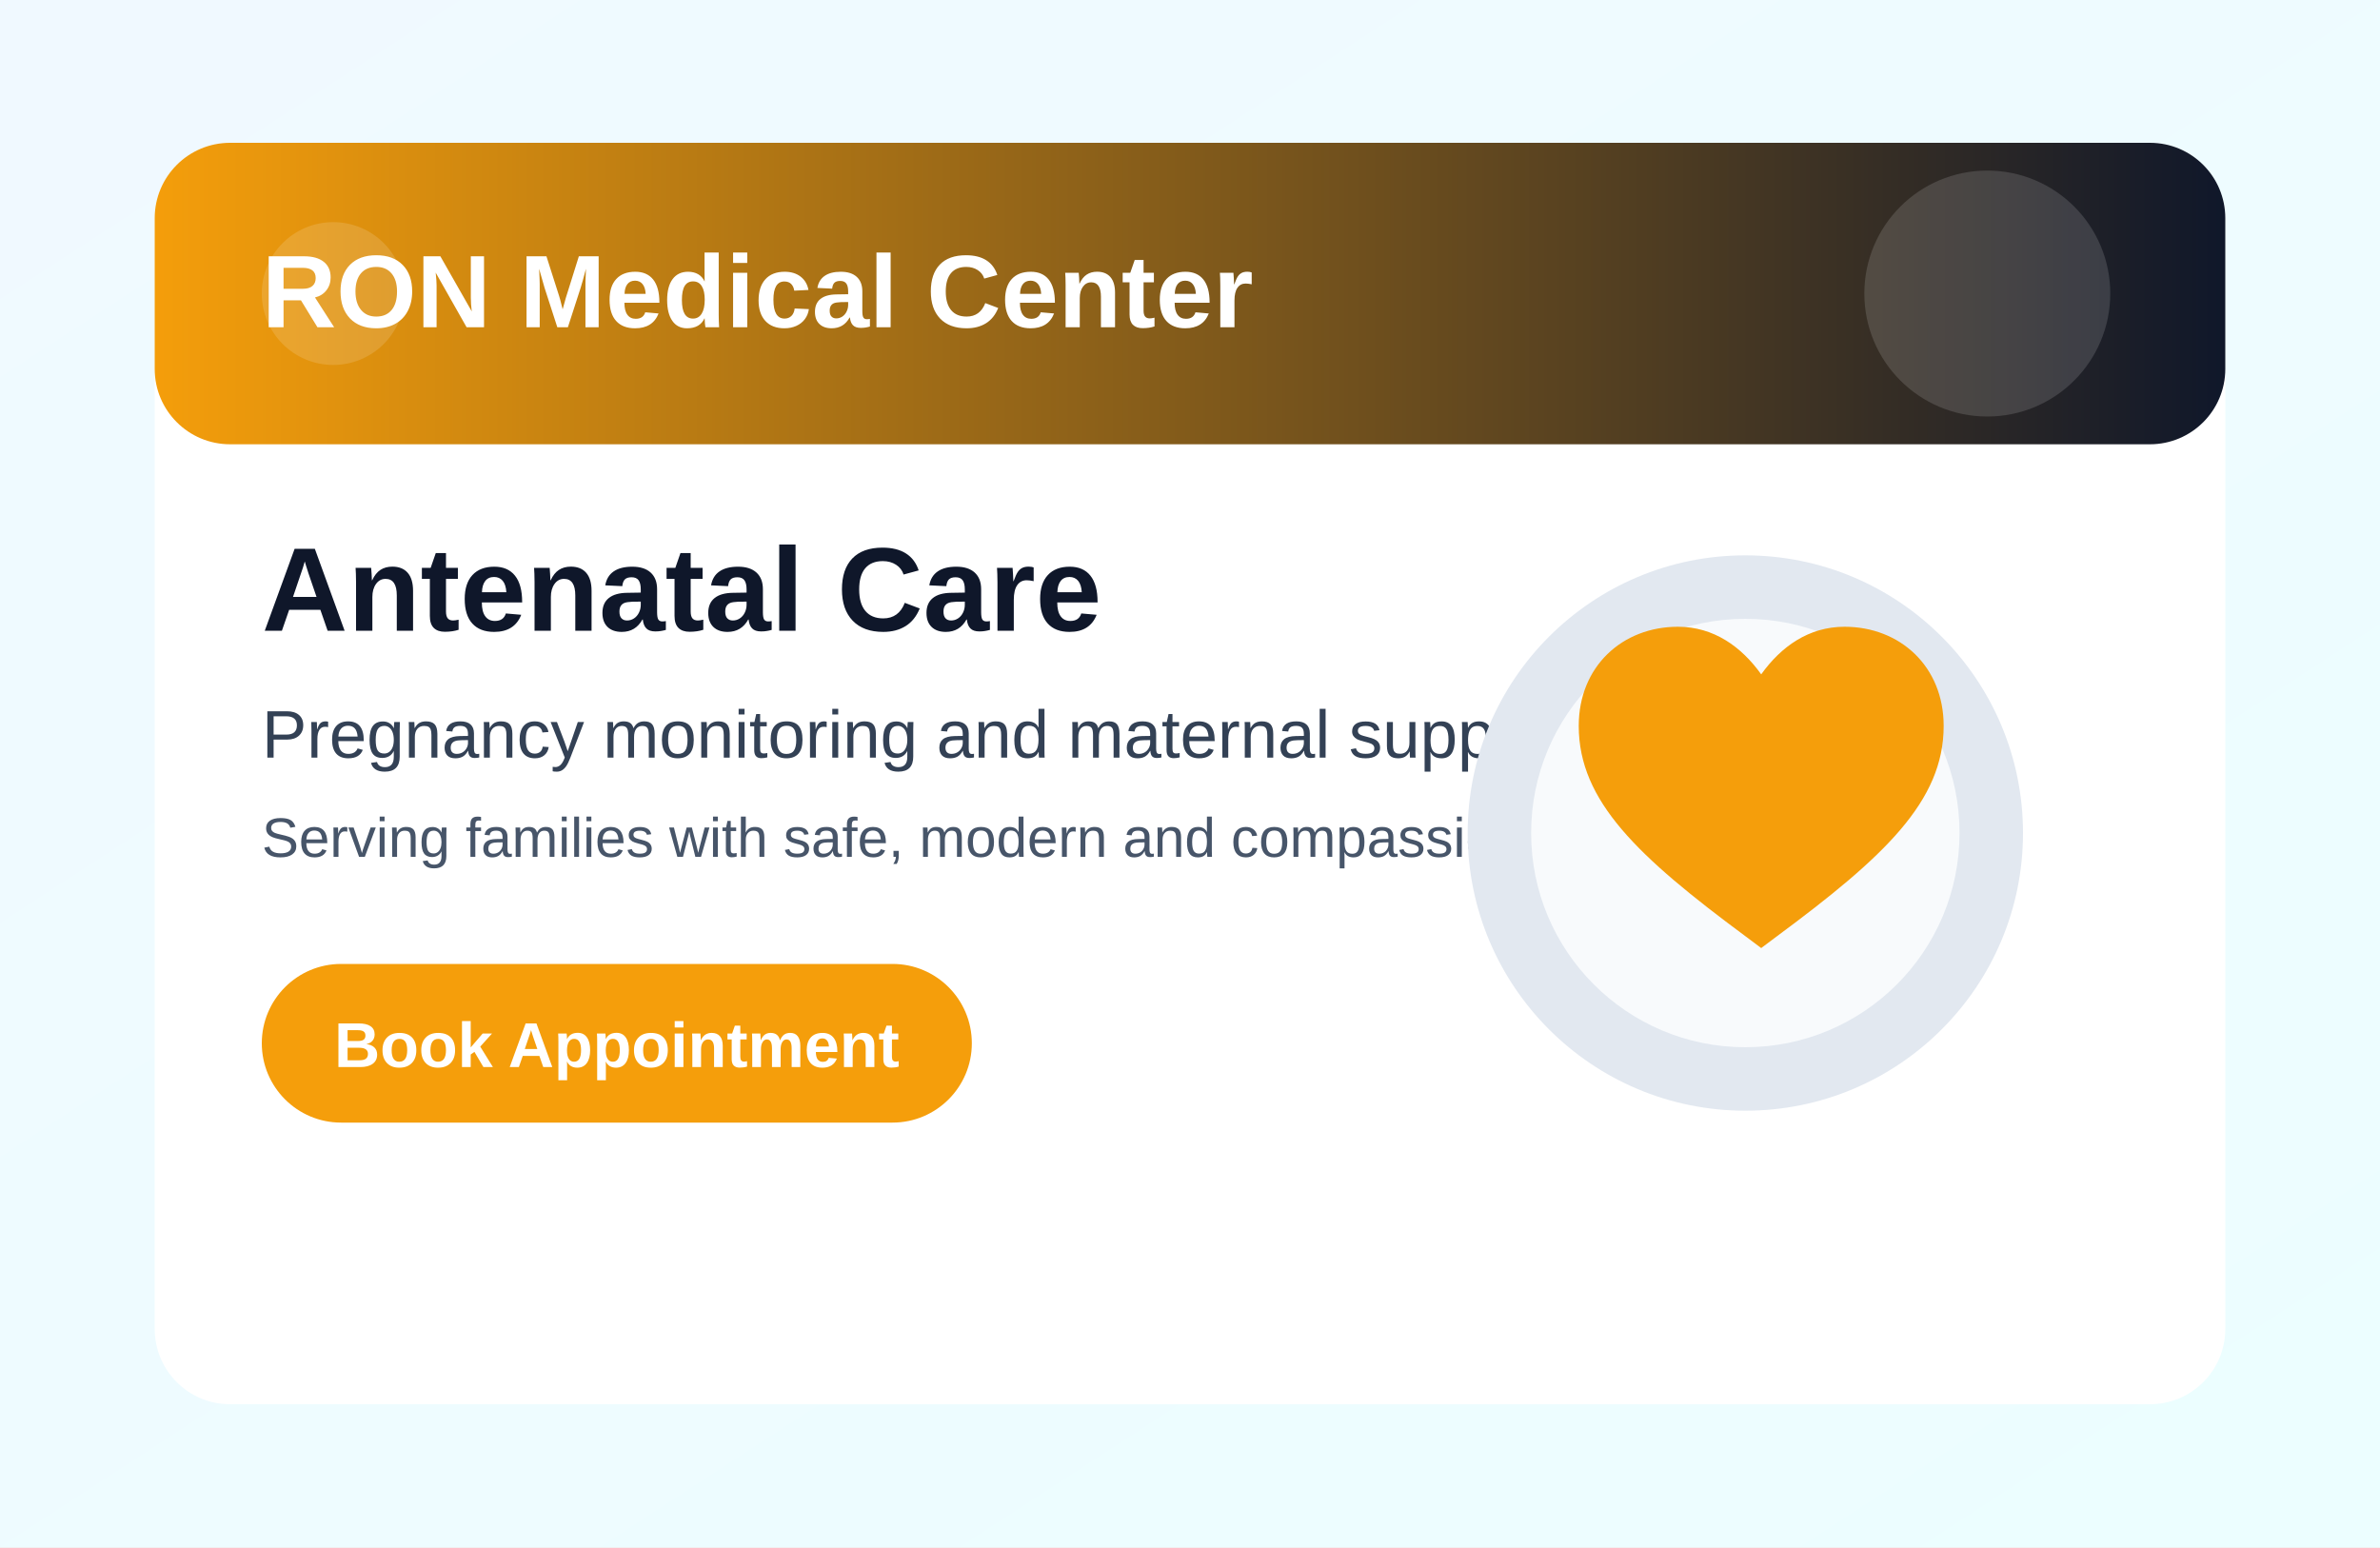
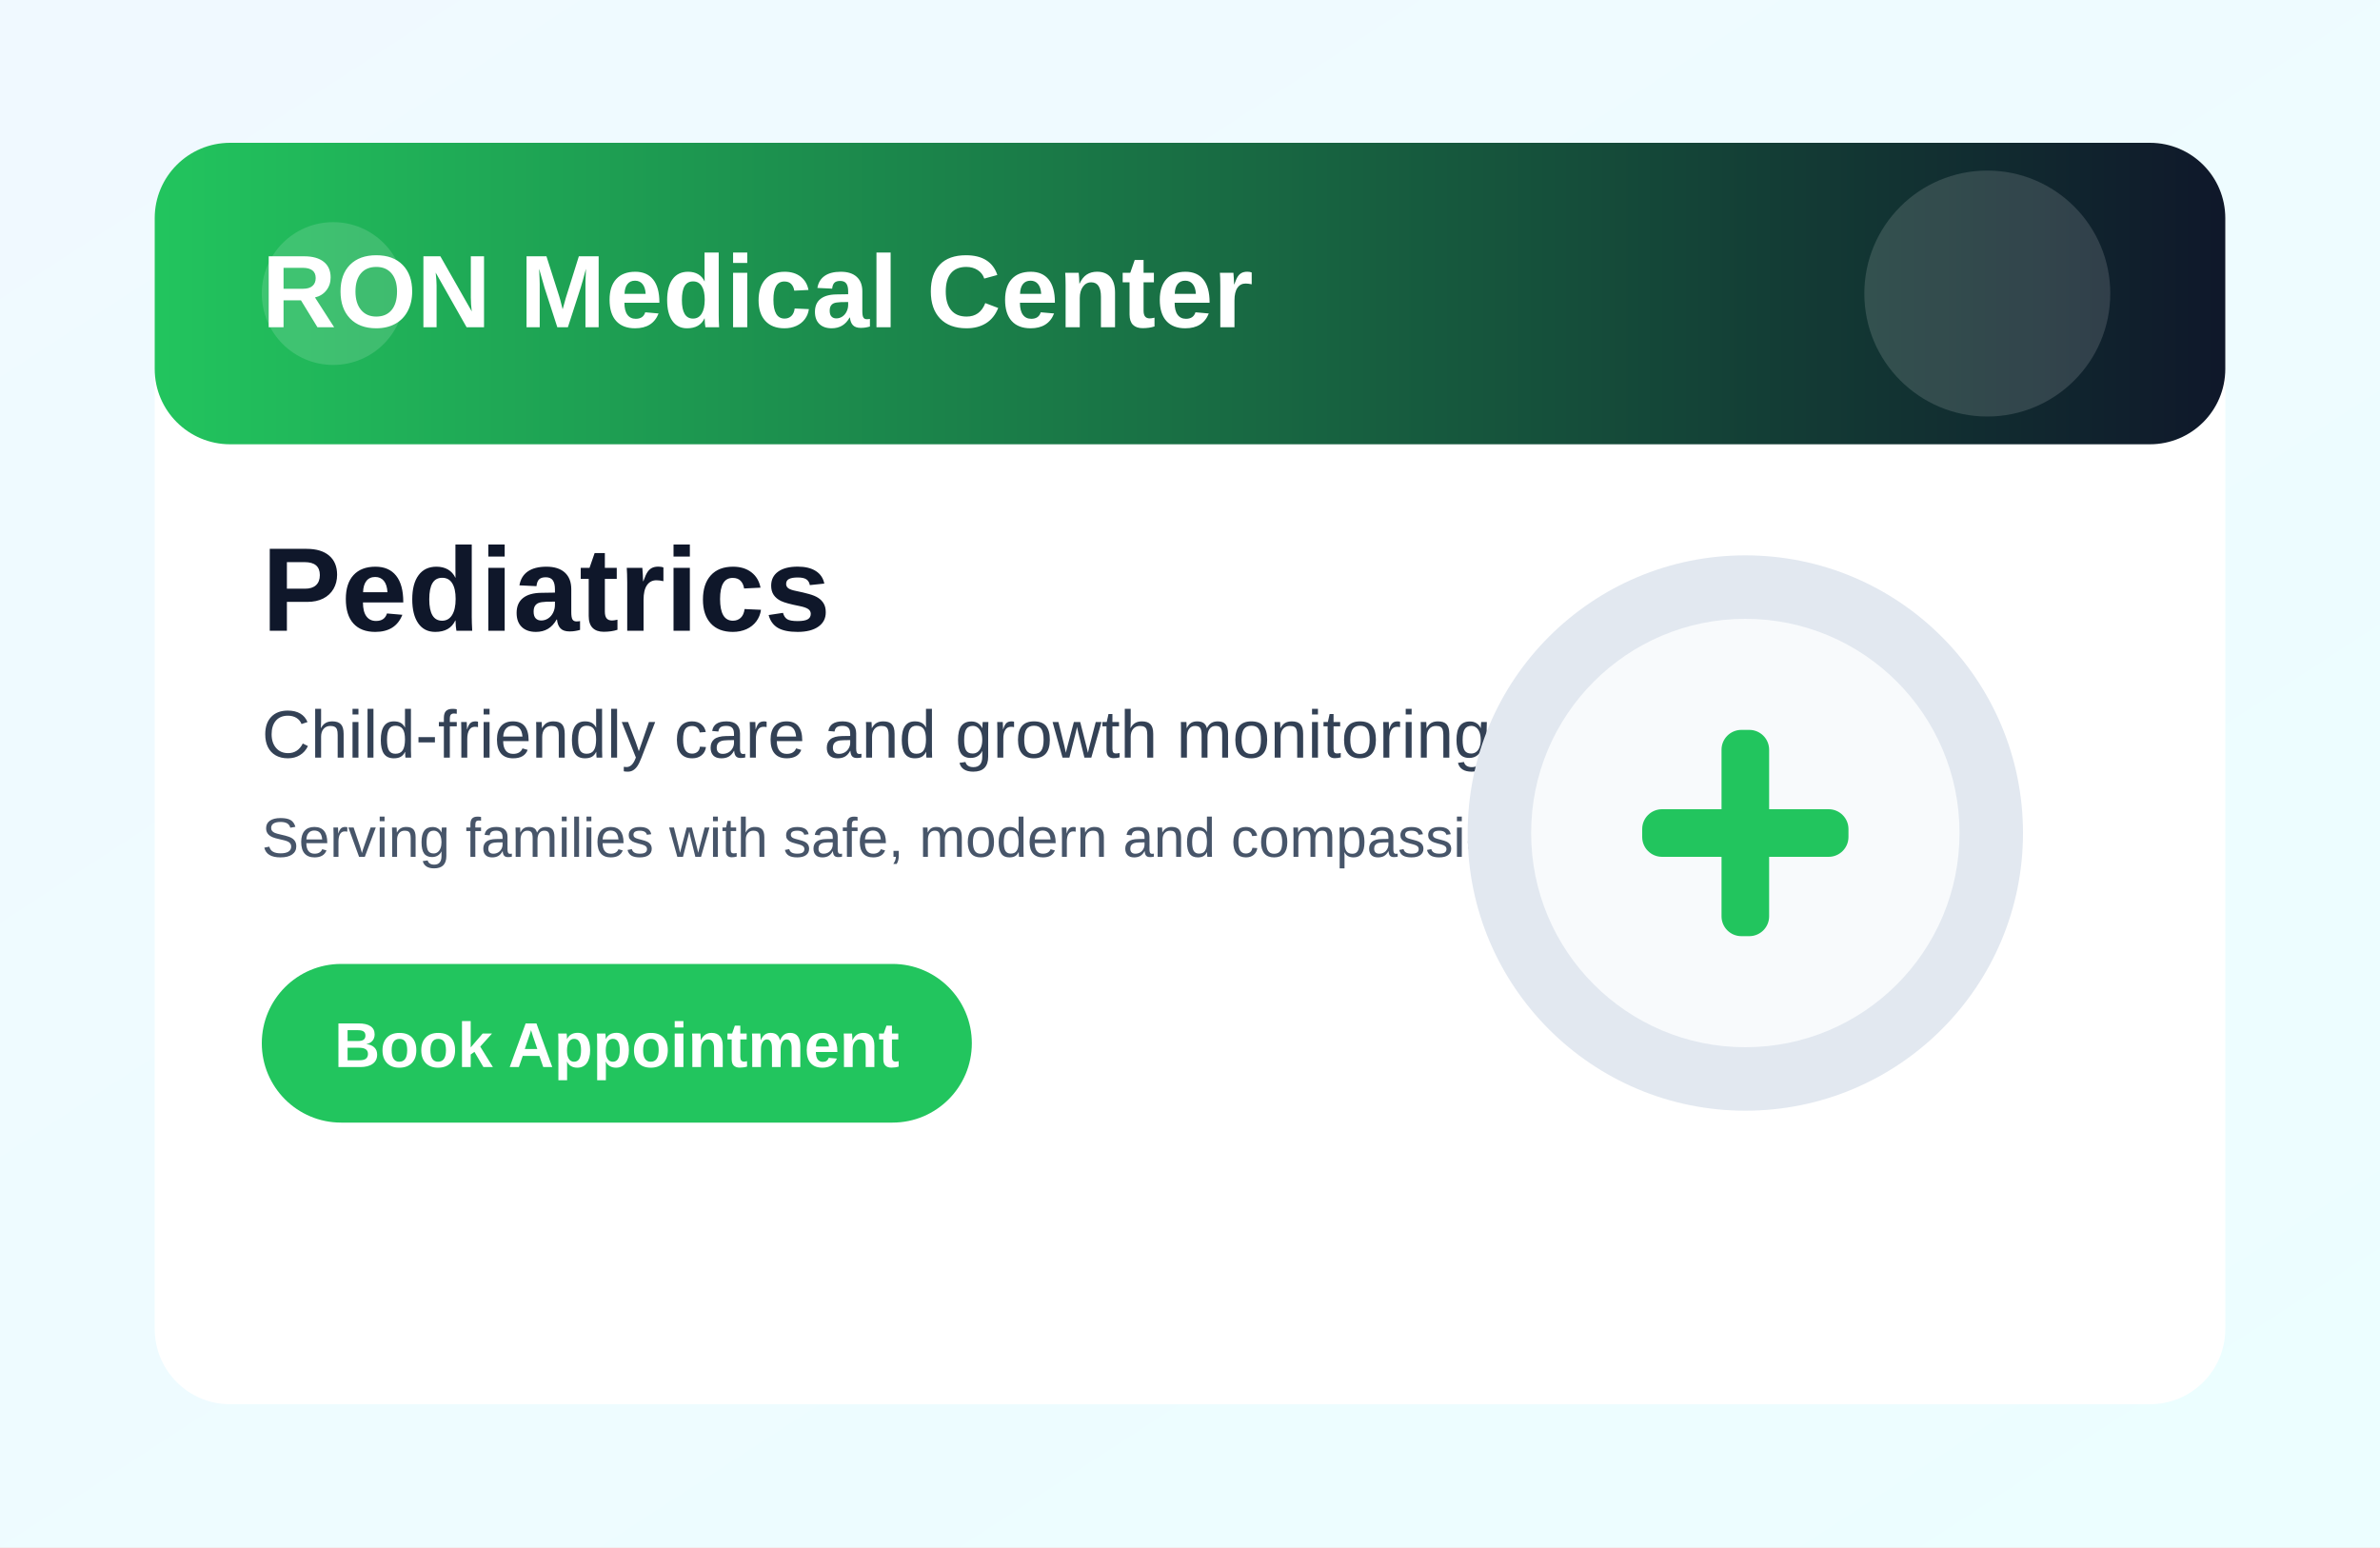
<svg xmlns="http://www.w3.org/2000/svg" viewBox="0 0 1200 780" role="img" aria-labelledby="title desc">
  <defs>
    <linearGradient id="bg" x1="0" y1="0" x2="1" y2="1">
      <stop offset="0%" stop-color="#f0f9ff" />
      <stop offset="100%" stop-color="#ecfeff" />
    </linearGradient>
    <linearGradient id="band" x1="0" y1="0" x2="1" y2="0">
-       <stop offset="0%" stop-color="#f59e0b" />
+       <stop offset="0%" stop-color="#22c55e" />
      <stop offset="100%" stop-color="#0f172a" />
    </linearGradient>
  </defs>
  <rect width="1200" height="780" fill="url(#bg)" />
  <rect x="78" y="72" width="1044" height="636" rx="38" fill="#ffffff" />
  <rect x="78" y="72" width="1044" height="152" rx="38" fill="url(#band)" />
  <circle cx="1002" cy="148" r="62" fill="#ffffff" opacity="0.14" />
  <circle cx="168" cy="148" r="36" fill="#ffffff" opacity="0.14" />
  <text x="132" y="165" fill="#ffffff" font-family="Segoe UI, Arial, sans-serif" font-size="52" font-weight="700">RON Medical Center</text>
-   <text x="132" y="318" fill="#0f172a" font-family="Segoe UI, Arial, sans-serif" font-size="60" font-weight="700">Antenatal Care</text>
-   <text x="132" y="382" fill="#334155" font-family="Segoe UI, Arial, sans-serif" font-size="34">Pregnancy monitoring and maternal support</text>
+   <text x="132" y="318" fill="#0f172a" font-family="Segoe UI, Arial, sans-serif" font-size="60" font-weight="700">Pediatrics</text>
+   <text x="132" y="382" fill="#334155" font-family="Segoe UI, Arial, sans-serif" font-size="34">Child-friendly care and growth monitoring</text>
  <text x="132" y="432" fill="#475569" font-family="Segoe UI, Arial, sans-serif" font-size="28">Serving families with safe, modern and compassionate care.</text>
-   <rect x="132" y="486" width="358" height="80" rx="40" fill="#f59e0b" />
+   <rect x="132" y="486" width="358" height="80" rx="40" fill="#22c55e" />
  <text x="311" y="538" text-anchor="middle" fill="#ffffff" font-family="Segoe UI, Arial, sans-serif" font-size="32" font-weight="700">Book Appointment</text>
  <g transform="translate(880,420)">
    <circle cx="0" cy="0" r="140" fill="#e2e8f0" />
    <circle cx="0" cy="0" r="108" fill="#f8fafc" />
-     <path d="M0 52C-54 12 -84 -16 -84 -54C-84 -84 -62 -104 -34 -104C-16 -104 -2 -94 8 -80C18 -94 32 -104 50 -104C78 -104 100 -84 100 -54C100 -16 70 12 16 52L8 58L0 52Z" fill="#f59e0b" />
+     <rect x="-52" y="-12" width="104" height="24" rx="10" fill="#22c55e" />
+     <rect x="-12" y="-52" width="24" height="104" rx="10" fill="#22c55e" />
  </g>
</svg>
